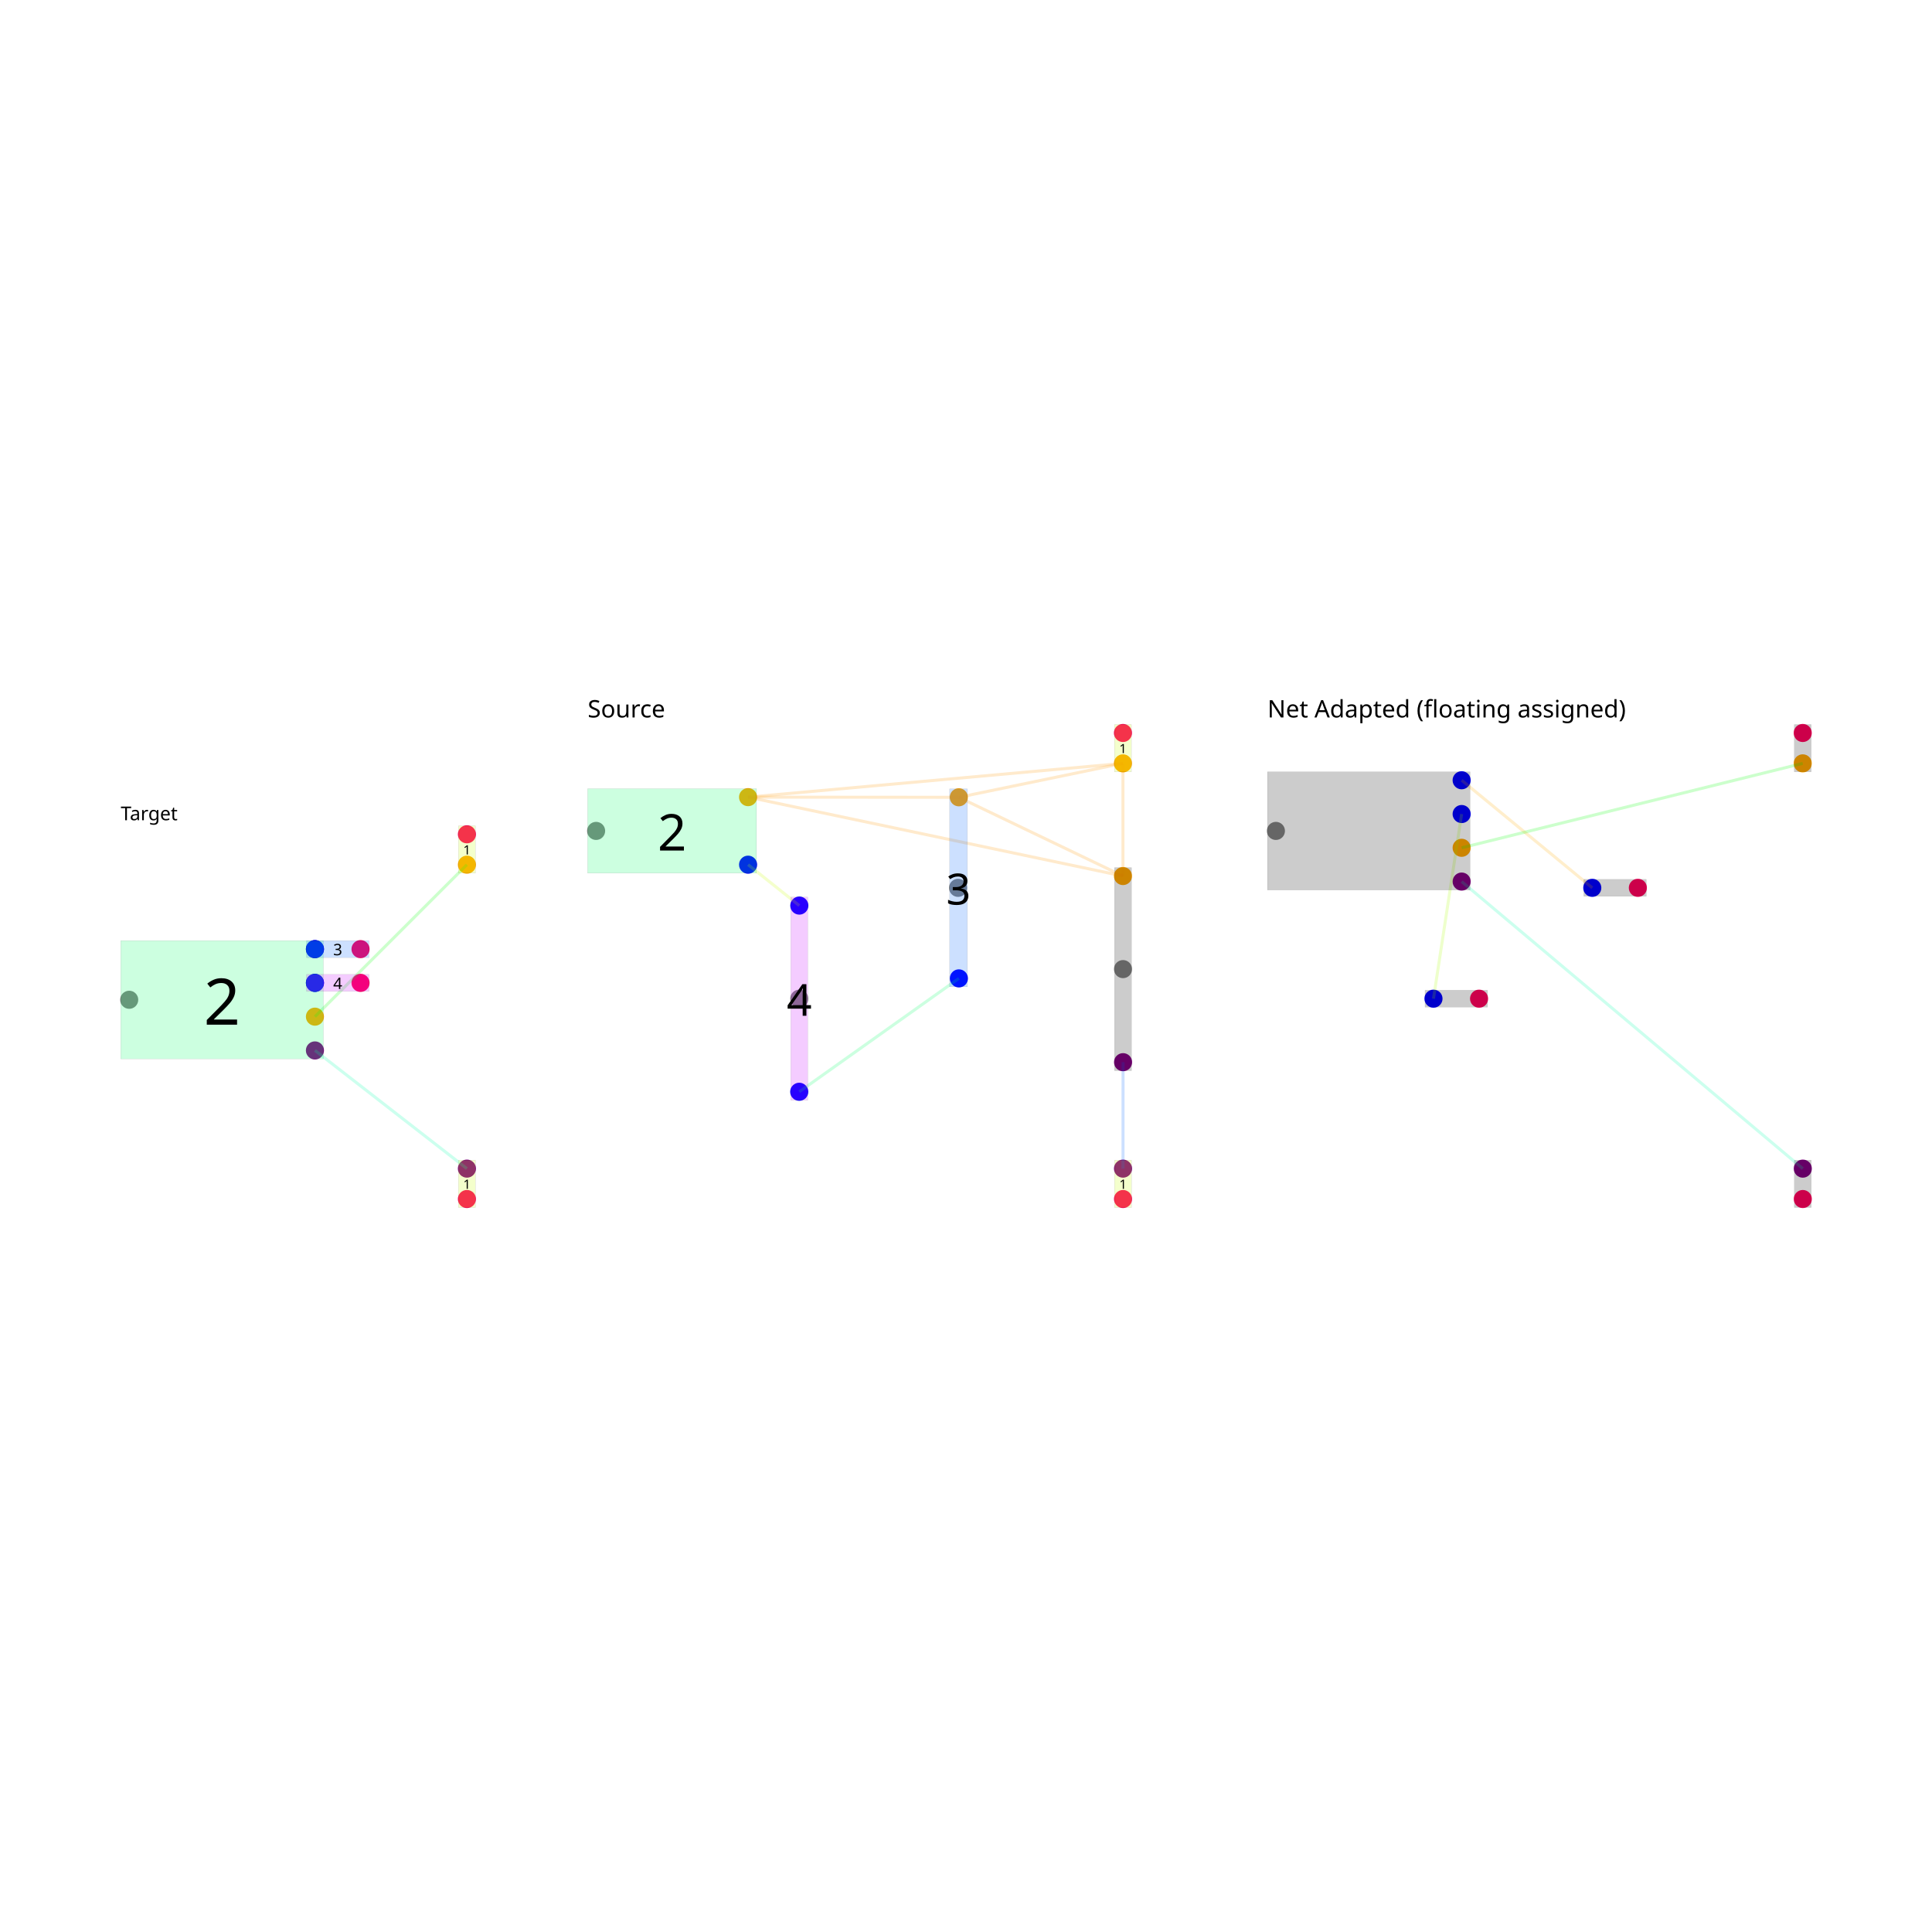
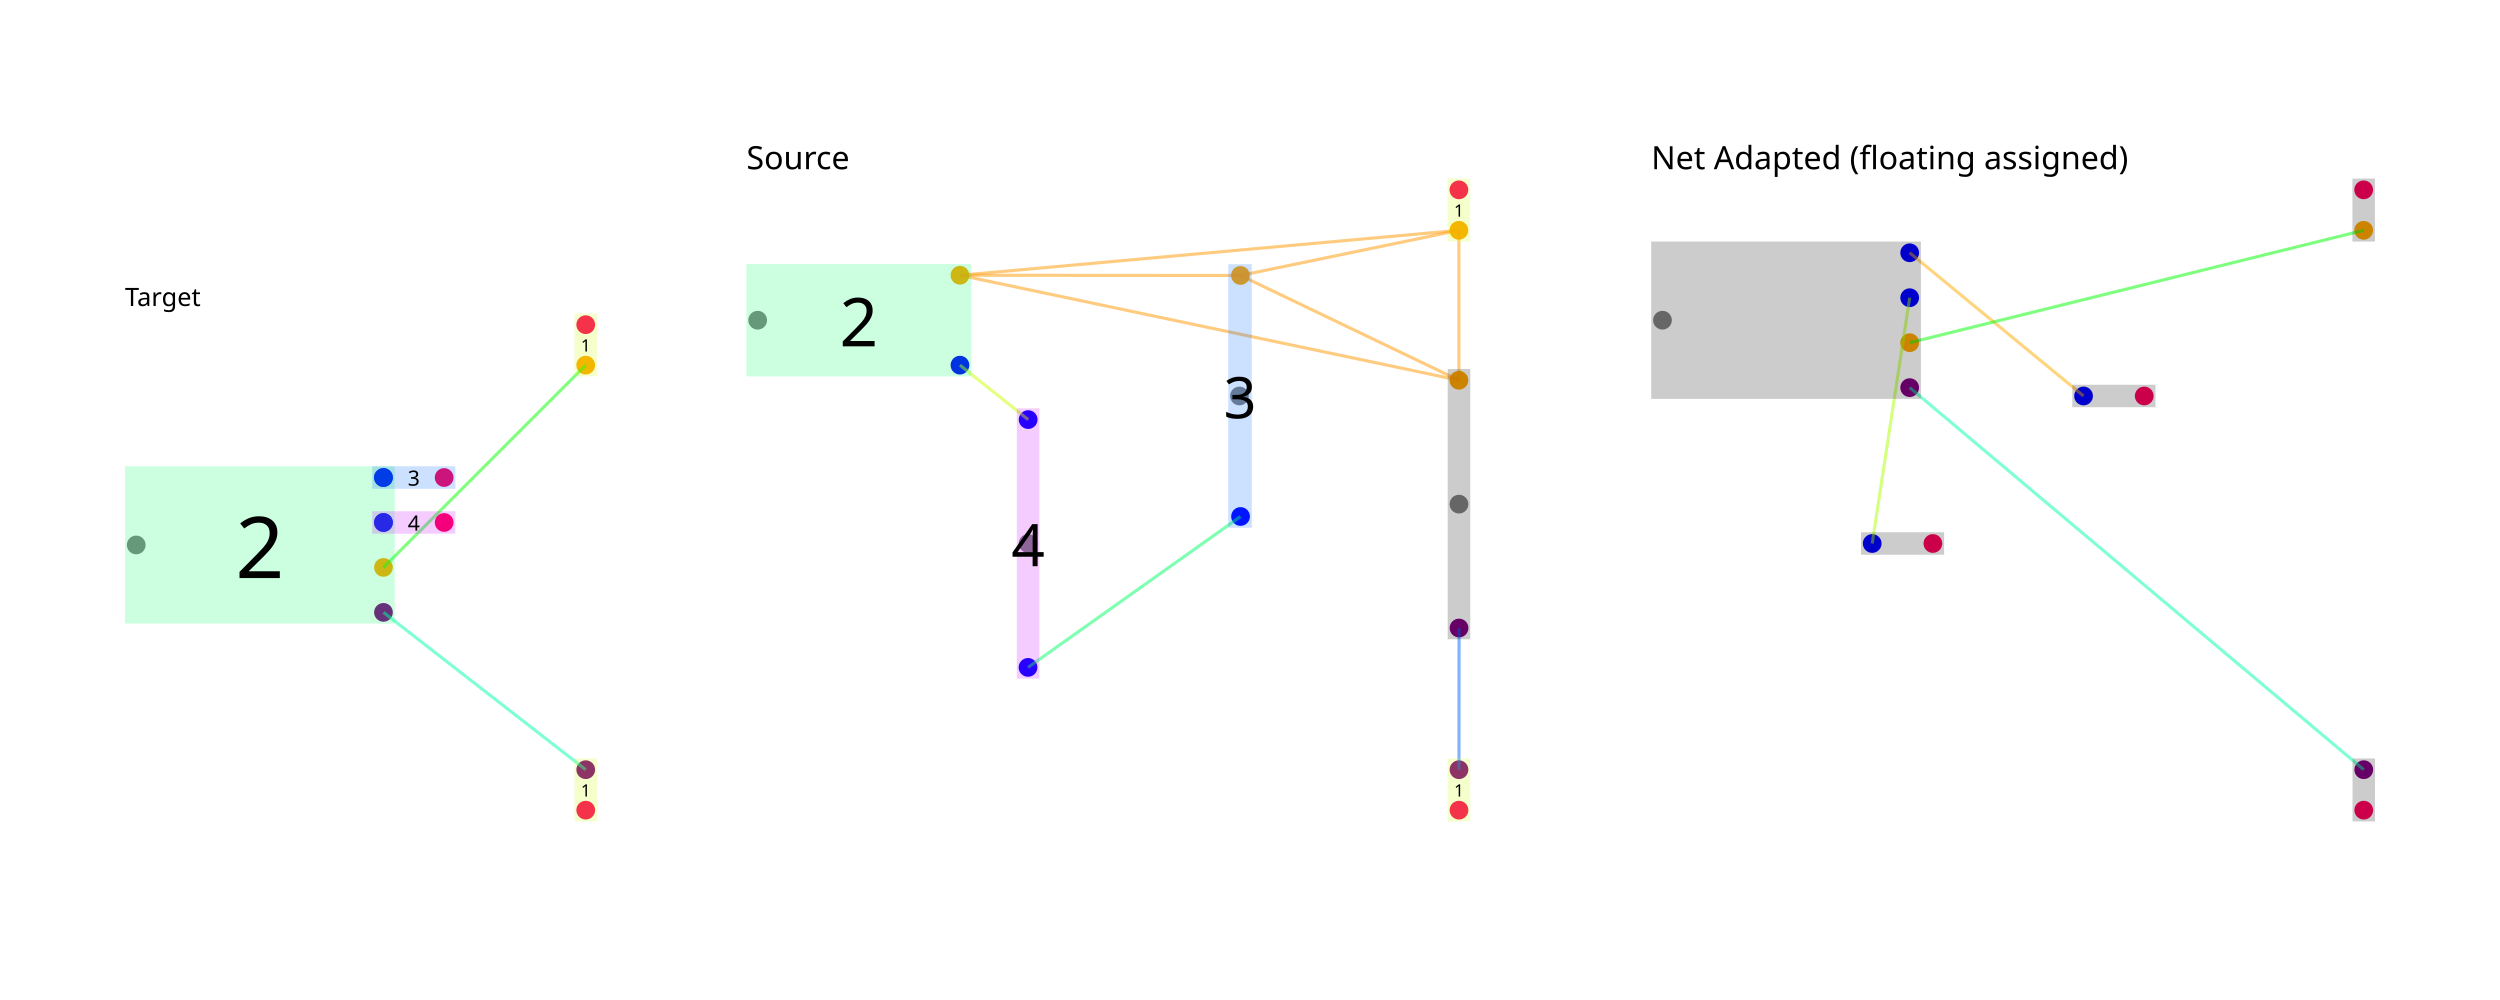
- <svg xmlns="http://www.w3.org/2000/svg" width="640" height="640" viewBox="0 0 640 640">
+ <svg xmlns="http://www.w3.org/2000/svg" width="800" height="320" viewBox="0 0 800 320">
  <rect width="100%" height="100%" fill="white" />
  <g>
-     <circle data-type="point" data-label="schematic_component_0_center component_center center_schematic_component_0" data-x="0" data-y="0" cx="42.797" cy="331.187" r="3" fill="gray" />
-   </g>
-   <g>
-     <circle data-type="point" data-label="schematic_port_0 normal unnamedsubcircuit13_connectivity_net0" data-x="1.1" data-y="0.30000000000000004" cx="104.328" cy="314.406" r="3" fill="blue" />
-   </g>
-   <g>
-     <circle data-type="point" data-label="schematic_port_1 normal unnamedsubcircuit13_connectivity_net1" data-x="1.1" data-y="0.09999999999999998" cx="104.328" cy="325.594" r="3" fill="blue" />
-   </g>
-   <g>
-     <circle data-type="point" data-label="schematic_port_2 vcc unnamedsubcircuit13_connectivity_net2" data-x="1.1" data-y="-0.10000000000000003" cx="104.328" cy="336.781" r="3" fill="orange" />
-   </g>
-   <g>
-     <circle data-type="point" data-label="schematic_port_3 gnd unnamedsubcircuit13_connectivity_net3" data-x="1.1" data-y="-0.30000000000000004" cx="104.328" cy="347.969" r="3" fill="purple" />
-   </g>
-   <g>
-     <circle data-type="point" data-label="schematic_net_label_0_pin gnd unnamedsubcircuit13_connectivity_net3" data-x="2" data-y="-1" cx="154.671" cy="387.124" r="3" fill="purple" />
-   </g>
-   <g>
-     <circle data-type="point" data-label="schematic_net_label_0_center netlabel_center schematic_net_label_0_center" data-x="2" data-y="-1.18" cx="154.671" cy="397.193" r="3" fill="hsl(338.4, 100%, 50%, 1)" />
-   </g>
-   <g>
-     <circle data-type="point" data-label="schematic_net_label_1_pin vcc unnamedsubcircuit13_connectivity_net2" data-x="2" data-y="0.8" cx="154.671" cy="286.438" r="3" fill="orange" />
-   </g>
-   <g>
-     <circle data-type="point" data-label="schematic_net_label_1_center netlabel_center schematic_net_label_1_center" data-x="2" data-y="0.98" cx="154.671" cy="276.369" r="3" fill="hsl(338.4, 100%, 50%, 1)" />
-   </g>
-   <g>
-     <circle data-type="point" data-label="schematic_net_label_2_pin normal unnamedsubcircuit13_connectivity_net0" data-x="1.1" data-y="0.30000000000000004" cx="104.328" cy="314.406" r="3" fill="blue" />
-   </g>
-   <g>
-     <circle data-type="point" data-label="schematic_net_label_2_center netlabel_center schematic_net_label_2_center" data-x="1.37" data-y="0.30000000000000004" cx="119.431" cy="314.406" r="3" fill="hsl(338.4, 100%, 50%, 1)" />
-   </g>
-   <g>
-     <circle data-type="point" data-label="schematic_net_label_3_pin normal unnamedsubcircuit13_connectivity_net1" data-x="1.1" data-y="0.09999999999999998" cx="104.328" cy="325.594" r="3" fill="blue" />
-   </g>
-   <g>
-     <circle data-type="point" data-label="schematic_net_label_3_center netlabel_center schematic_net_label_3_center" data-x="1.37" data-y="0.09999999999999998" cx="119.431" cy="325.594" r="3" fill="hsl(338.4, 100%, 50%, 1)" />
-   </g>
-   <g>
-     <circle data-type="point" data-label="schematic_component_0_center component_center center_schematic_component_0" data-x="2.765082464592346" data-y="1.0000000000000002" cx="197.467" cy="275.25" r="3" fill="gray" />
-   </g>
-   <g>
-     <circle data-type="point" data-label="schematic_port_0 vcc unnamedsubcircuit609_connectivity_net1" data-x="3.665082464592346" data-y="1.2000000000000002" cx="247.811" cy="264.063" r="3" fill="orange" />
-   </g>
-   <g>
-     <circle data-type="point" data-label="schematic_port_1 normal unnamedsubcircuit609_connectivity_net0" data-x="3.665082464592346" data-y="0.8000000000000003" cx="247.811" cy="286.438" r="3" fill="blue" />
-   </g>
-   <g>
-     <circle data-type="point" data-label="schematic_component_1_center component_center center_schematic_component_1" data-x="3.9682706932861347" data-y="0.006477900072155096" cx="264.77" cy="330.825" r="3" fill="gray" />
-   </g>
-   <g>
-     <circle data-type="point" data-label="schematic_port_2 normal unnamedsubcircuit609_connectivity_net2" data-x="3.9679974432861354" data-y="-0.5448127999278454" cx="264.755" cy="361.663" r="3" fill="blue" />
-   </g>
-   <g>
-     <circle data-type="point" data-label="schematic_port_3 normal unnamedsubcircuit609_connectivity_net0" data-x="3.968543943286134" data-y="0.5577686000721553" cx="264.785" cy="299.987" r="3" fill="blue" />
-   </g>
-   <g>
-     <circle data-type="point" data-label="schematic_component_2_center component_center center_schematic_component_2" data-x="5.885468831331117" data-y="0.18157185088043593" cx="372.012" cy="321.031" r="3" fill="gray" />
-   </g>
-   <g>
-     <circle data-type="point" data-label="schematic_port_4 gnd unnamedsubcircuit609_connectivity_net3" data-x="5.885742181331117" data-y="-0.3696374491195644" cx="372.028" cy="351.864" r="3" fill="purple" />
-   </g>
-   <g>
-     <circle data-type="point" data-label="schematic_port_5 vcc unnamedsubcircuit609_connectivity_net1" data-x="5.8851954813311185" data-y="0.7327811508804362" cx="371.997" cy="290.198" r="3" fill="orange" />
-   </g>
-   <g>
-     <circle data-type="point" data-label="schematic_component_3_center component_center center_schematic_component_3" data-x="4.908685640881696" data-y="0.6628469893651011" cx="317.374" cy="294.11" r="3" fill="gray" />
-   </g>
-   <g>
-     <circle data-type="point" data-label="schematic_port_6 vcc unnamedsubcircuit609_connectivity_net1" data-x="4.9131185408816975" data-y="1.1990562893651011" cx="317.622" cy="264.116" r="3" fill="orange" />
-   </g>
-   <g>
-     <circle data-type="point" data-label="schematic_port_7 normal unnamedsubcircuit609_connectivity_net2" data-x="4.9135720408817" data-y="0.1266376893651011" cx="317.647" cy="324.104" r="3" fill="blue" />
-   </g>
-   <g>
-     <circle data-type="point" data-label="schematic_net_label_0_pin vcc unnamedsubcircuit609_connectivity_net1" data-x="5.885082464592346" data-y="1.4000000000000004" cx="371.991" cy="252.876" r="3" fill="orange" />
-   </g>
-   <g>
-     <circle data-type="point" data-label="schematic_net_label_0_center netlabel_center schematic_net_label_0_center" data-x="5.885082464592346" data-y="1.5800000000000003" cx="371.991" cy="242.807" r="3" fill="hsl(338.4, 100%, 50%, 1)" />
-   </g>
-   <g>
-     <circle data-type="point" data-label="schematic_net_label_1_pin gnd unnamedsubcircuit609_connectivity_net3" data-x="5.885468831331117" data-y="-0.9999999999999998" cx="372.012" cy="387.124" r="3" fill="purple" />
-   </g>
-   <g>
-     <circle data-type="point" data-label="schematic_net_label_1_center netlabel_center schematic_net_label_1_center" data-x="5.885468831331117" data-y="-1.18" cx="372.012" cy="397.193" r="3" fill="hsl(338.4, 100%, 50%, 1)" />
-   </g>
-   <g>
-     <circle data-type="point" data-label="schematic_component_0_center component_center center_schematic_component_0" data-x="6.79087294176581" data-y="1.0000000000000002" cx="422.658" cy="275.25" r="3" fill="gray" />
-   </g>
-   <g>
-     <circle data-type="point" data-label="schematic_port_0 normal unnamedsubcircuit13_connectivity_net0" data-x="7.89087294176581" data-y="1.3000000000000003" cx="484.189" cy="258.469" r="3" fill="blue" />
-   </g>
-   <g>
-     <circle data-type="point" data-label="schematic_port_1 normal unnamedsubcircuit13_connectivity_net1" data-x="7.89087294176581" data-y="1.1" cx="484.189" cy="269.657" r="3" fill="blue" />
-   </g>
-   <g>
-     <circle data-type="point" data-label="schematic_port_2 vcc unnamedsubcircuit13_connectivity_net2" data-x="7.89087294176581" data-y="0.9000000000000001" cx="484.189" cy="280.844" r="3" fill="orange" />
-   </g>
-   <g>
-     <circle data-type="point" data-label="schematic_port_3 gnd unnamedsubcircuit13_connectivity_net3" data-x="7.89087294176581" data-y="0.7000000000000002" cx="484.189" cy="292.031" r="3" fill="purple" />
-   </g>
-   <g>
-     <circle data-type="point" data-label="schematic_net_label_3_pin normal unnamedsubcircuit13_connectivity_net1" data-x="7.724061170459598" data-y="0.006477900072155096" cx="474.858" cy="330.825" r="3" fill="blue" />
-   </g>
-   <g>
-     <circle data-type="point" data-label="schematic_net_label_3_center netlabel_center schematic_net_label_3_center" data-x="7.994061170459599" data-y="0.006477900072155096" cx="489.961" cy="330.825" r="3" fill="hsl(338.4, 100%, 50%, 1)" />
-   </g>
-   <g>
-     <circle data-type="point" data-label="schematic_net_label_2_pin normal unnamedsubcircuit13_connectivity_net0" data-x="8.66447611805516" data-y="0.6628469893651011" cx="527.462" cy="294.11" r="3" fill="blue" />
-   </g>
-   <g>
-     <circle data-type="point" data-label="schematic_net_label_2_center netlabel_center schematic_net_label_2_center" data-x="8.93447611805516" data-y="0.6628469893651011" cx="542.565" cy="294.11" r="3" fill="hsl(338.4, 100%, 50%, 1)" />
-   </g>
-   <g>
-     <circle data-type="point" data-label="schematic_net_label_1_pin vcc unnamedsubcircuit13_connectivity_net2" data-x="9.91087294176581" data-y="1.4000000000000004" cx="597.182" cy="252.876" r="3" fill="orange" />
-   </g>
-   <g>
-     <circle data-type="point" data-label="schematic_net_label_1_center netlabel_center schematic_net_label_1_center" data-x="9.91087294176581" data-y="1.5800000000000003" cx="597.182" cy="242.807" r="3" fill="hsl(338.4, 100%, 50%, 1)" />
-   </g>
-   <g>
-     <circle data-type="point" data-label="schematic_net_label_0_pin gnd unnamedsubcircuit13_connectivity_net3" data-x="9.911259308504581" data-y="-0.9999999999999998" cx="597.203" cy="387.124" r="3" fill="purple" />
-   </g>
-   <g>
-     <circle data-type="point" data-label="schematic_net_label_0_center netlabel_center schematic_net_label_0_center" data-x="9.911259308504581" data-y="-1.18" cx="597.203" cy="397.193" r="3" fill="hsl(338.4, 100%, 50%, 1)" />
-   </g>
-   <g>
-     <polyline data-points="1.1,0.30000000000000004 1.1,0.30000000000000004" data-type="line" data-label="" points="104.328,314.406 104.328,314.406" fill="none" stroke="hsl(40, 100%, 50%, 0.2)" stroke-width="1" />
-   </g>
-   <g>
-     <polyline data-points="1.1,0.09999999999999998 1.1,0.09999999999999998" data-type="line" data-label="" points="104.328,325.594 104.328,325.594" fill="none" stroke="hsl(80, 100%, 50%, 0.2)" stroke-width="1" />
-   </g>
-   <g>
-     <polyline data-points="1.1,-0.10000000000000003 2,0.8" data-type="line" data-label="" points="104.328,336.781 154.671,286.438" fill="none" stroke="hsl(120, 100%, 50%, 0.2)" stroke-width="1" />
-   </g>
-   <g>
-     <polyline data-points="1.1,-0.30000000000000004 2,-1" data-type="line" data-label="" points="104.328,347.969 154.671,387.124" fill="none" stroke="hsl(160, 100%, 50%, 0.2)" stroke-width="1" />
-   </g>
-   <g>
-     <polyline data-points="3.665082464592346,1.2000000000000002 4.9131185408816975,1.1990562893651011" data-type="line" data-label="" points="247.811,264.063 317.622,264.116" fill="none" stroke="hsl(36, 100%, 50%, 0.2)" stroke-width="1" />
-   </g>
-   <g>
-     <polyline data-points="3.665082464592346,1.2000000000000002 5.885082464592346,1.4000000000000004" data-type="line" data-label="" points="247.811,264.063 371.991,252.876" fill="none" stroke="hsl(36, 100%, 50%, 0.2)" stroke-width="1" />
-   </g>
-   <g>
-     <polyline data-points="3.665082464592346,1.2000000000000002 5.8851954813311185,0.7327811508804362" data-type="line" data-label="" points="247.811,264.063 371.997,290.198" fill="none" stroke="hsl(36, 100%, 50%, 0.2)" stroke-width="1" />
-   </g>
-   <g>
-     <polyline data-points="5.8851954813311185,0.7327811508804362 5.885082464592346,1.4000000000000004" data-type="line" data-label="" points="371.997,290.198 371.991,252.876" fill="none" stroke="hsl(36, 100%, 50%, 0.2)" stroke-width="1" />
-   </g>
-   <g>
-     <polyline data-points="5.8851954813311185,0.7327811508804362 4.9131185408816975,1.1990562893651011" data-type="line" data-label="" points="371.997,290.198 317.622,264.116" fill="none" stroke="hsl(36, 100%, 50%, 0.2)" stroke-width="1" />
-   </g>
-   <g>
-     <polyline data-points="4.9131185408816975,1.1990562893651011 5.885082464592346,1.4000000000000004" data-type="line" data-label="" points="317.622,264.116 371.991,252.876" fill="none" stroke="hsl(36, 100%, 50%, 0.2)" stroke-width="1" />
-   </g>
-   <g>
-     <polyline data-points="3.665082464592346,0.8000000000000003 3.968543943286134,0.5577686000721553" data-type="line" data-label="" points="247.811,286.438 264.785,299.987" fill="none" stroke="hsl(72, 100%, 50%, 0.2)" stroke-width="1" />
-   </g>
-   <g>
-     <polyline data-points="3.9679974432861354,-0.5448127999278454 4.9135720408817,0.1266376893651011" data-type="line" data-label="" points="264.755,361.663 317.647,324.104" fill="none" stroke="hsl(144, 100%, 50%, 0.2)" stroke-width="1" />
-   </g>
-   <g>
-     <polyline data-points="5.885742181331117,-0.3696374491195644 5.885468831331117,-0.9999999999999998" data-type="line" data-label="" points="372.028,351.864 372.012,387.124" fill="none" stroke="hsl(216, 100%, 50%, 0.2)" stroke-width="1" />
-   </g>
-   <g>
-     <polyline data-points="7.89087294176581,1.3000000000000003 8.66447611805516,0.6628469893651011" data-type="line" data-label="" points="484.189,258.469 527.462,294.11" fill="none" stroke="hsl(40, 100%, 50%, 0.2)" stroke-width="1" />
-   </g>
-   <g>
-     <polyline data-points="7.89087294176581,1.1 7.724061170459598,0.006477900072155096" data-type="line" data-label="" points="484.189,269.657 474.858,330.825" fill="none" stroke="hsl(80, 100%, 50%, 0.2)" stroke-width="1" />
-   </g>
-   <g>
-     <polyline data-points="7.89087294176581,0.9000000000000001 9.91087294176581,1.4000000000000004" data-type="line" data-label="" points="484.189,280.844 597.182,252.876" fill="none" stroke="hsl(120, 100%, 50%, 0.2)" stroke-width="1" />
-   </g>
-   <g>
-     <polyline data-points="7.89087294176581,0.7000000000000002 9.911259308504581,-0.9999999999999998" data-type="line" data-label="" points="484.189,292.031 597.203,387.124" fill="none" stroke="hsl(160, 100%, 50%, 0.2)" stroke-width="1" />
-   </g>
-   <g>
-     <rect data-type="rect" data-label="schematic_component_0" data-x="0.55" data-y="0" x="40" y="311.609" width="67.124" height="39.156" fill="hsl(144, 100%, 50%, 0.2)" stroke="black" stroke-width="0.018" />
-   </g>
-   <g>
-     <rect data-type="rect" data-label="schematic_net_label_0" data-x="2" data-y="-1.0899999999999999" x="151.874" y="384.328" width="5.594" height="15.662" fill="hsl(72, 100%, 50%, 0.2)" stroke="black" stroke-width="0.018" />
-   </g>
-   <g>
-     <rect data-type="rect" data-label="schematic_net_label_1" data-x="2" data-y="0.89" x="151.874" y="273.572" width="5.594" height="15.662" fill="hsl(72, 100%, 50%, 0.2)" stroke="black" stroke-width="0.018" />
-   </g>
-   <g>
-     <rect data-type="rect" data-label="schematic_net_label_2" data-x="1.235" data-y="0.30000000000000004" x="101.531" y="311.609" width="20.697" height="5.594" fill="hsl(216, 100%, 50%, 0.2)" stroke="black" stroke-width="0.018" />
-   </g>
-   <g>
-     <rect data-type="rect" data-label="schematic_net_label_3" data-x="1.235" data-y="0.09999999999999998" x="101.531" y="322.797" width="20.697" height="5.594" fill="hsl(288, 100%, 50%, 0.2)" stroke="black" stroke-width="0.018" />
-   </g>
-   <g>
-     <rect data-type="rect" data-label="schematic_component_0" data-x="3.215082464592346" data-y="1.0000000000000002" x="194.67" y="261.266" width="55.937" height="27.969" fill="hsl(144, 100%, 50%, 0.2)" stroke="black" stroke-width="0.018" />
-   </g>
-   <g>
-     <rect data-type="rect" data-label="schematic_component_1" data-x="3.9682706932861347" data-y="0.006477900072154985" x="261.958" y="297.191" width="5.624" height="67.269" fill="hsl(288, 100%, 50%, 0.2)" stroke="black" stroke-width="0.018" />
-   </g>
-   <g>
-     <rect data-type="rect" data-label="schematic_component_2" data-x="5.885468831331117" data-y="0.18157185088043581" x="369.2" y="287.401" width="5.624" height="67.26" fill="rgba(0, 0, 0, 0.2)" stroke="black" stroke-width="0.018" />
-   </g>
-   <g>
-     <rect data-type="rect" data-label="schematic_component_3" data-x="4.911128840881698" data-y="0.6628469893651011" x="314.577" y="261.319" width="5.867" height="65.582" fill="hsl(216, 100%, 50%, 0.2)" stroke="black" stroke-width="0.018" />
-   </g>
-   <g>
-     <rect data-type="rect" data-label="schematic_net_label_0" data-x="5.885082464592346" data-y="1.4900000000000002" x="369.194" y="240.01" width="5.594" height="15.662" fill="hsl(72, 100%, 50%, 0.2)" stroke="black" stroke-width="0.018" />
-   </g>
-   <g>
-     <rect data-type="rect" data-label="schematic_net_label_1" data-x="5.885468831331117" data-y="-1.0899999999999996" x="369.216" y="384.328" width="5.594" height="15.662" fill="hsl(72, 100%, 50%, 0.2)" stroke="black" stroke-width="0.018" />
-   </g>
-   <g>
-     <rect data-type="rect" data-label="schematic_component_0" data-x="7.340872941765809" data-y="1.0000000000000002" x="419.861" y="255.672" width="67.124" height="39.156" fill="rgba(0, 0, 0, 0.2)" stroke="black" stroke-width="0.018" />
-   </g>
-   <g>
-     <rect data-type="rect" data-label="schematic_net_label_3" data-x="7.859061170459599" data-y="0.006477900072155096" x="472.061" y="328.028" width="20.697" height="5.594" fill="rgba(0, 0, 0, 0.2)" stroke="black" stroke-width="0.018" />
-   </g>
-   <g>
-     <rect data-type="rect" data-label="schematic_net_label_2" data-x="8.79947611805516" data-y="0.6628469893651011" x="524.665" y="291.313" width="20.697" height="5.594" fill="rgba(0, 0, 0, 0.2)" stroke="black" stroke-width="0.018" />
-   </g>
-   <g>
-     <rect data-type="rect" data-label="schematic_net_label_1" data-x="9.91087294176581" data-y="1.4900000000000002" x="594.385" y="240.01" width="5.594" height="15.662" fill="rgba(0, 0, 0, 0.2)" stroke="black" stroke-width="0.018" />
-   </g>
-   <g>
-     <rect data-type="rect" data-label="schematic_net_label_0" data-x="9.911259308504581" data-y="-1.0899999999999996" x="594.406" y="384.328" width="5.594" height="15.662" fill="rgba(0, 0, 0, 0.2)" stroke="black" stroke-width="0.018" />
-   </g>
-   <text data-type="text" data-label="Target" data-x="-0.050000000000000044" data-y="1.03" x="40" y="273.572" fill="black" font-size="6.321" font-family="sans-serif" text-anchor="start" dominant-baseline="text-after-edge">Target</text>
-   <text data-type="text" data-label="2" data-x="0.55" data-y="0" x="73.562" y="331.187" fill="black" font-size="21.256" font-family="sans-serif" text-anchor="middle" dominant-baseline="central">2</text>
-   <text data-type="text" data-label="1" data-x="2" data-y="-1.0899999999999999" x="154.671" y="392.159" fill="black" font-size="4.251" font-family="sans-serif" text-anchor="middle" dominant-baseline="central">1</text>
-   <text data-type="text" data-label="1" data-x="2" data-y="0.89" x="154.671" y="281.403" fill="black" font-size="4.251" font-family="sans-serif" text-anchor="middle" dominant-baseline="central">1</text>
-   <text data-type="text" data-label="3" data-x="1.235" data-y="0.30000000000000004" x="111.879" y="314.406" fill="black" font-size="5.258" font-family="sans-serif" text-anchor="middle" dominant-baseline="central">3</text>
-   <text data-type="text" data-label="4" data-x="1.235" data-y="0.09999999999999998" x="111.879" y="325.594" fill="black" font-size="5.258" font-family="sans-serif" text-anchor="middle" dominant-baseline="central">4</text>
-   <text data-type="text" data-label="Source" data-x="2.715082464592346" data-y="1.6300000000000003" x="194.67" y="240.01" fill="black" font-size="7.999" font-family="sans-serif" text-anchor="start" dominant-baseline="text-after-edge">Source</text>
-   <text data-type="text" data-label="2" data-x="3.215082464592346" data-y="1.0000000000000002" x="222.639" y="275.25" fill="black" font-size="16.781" font-family="sans-serif" text-anchor="middle" dominant-baseline="central">2</text>
-   <text data-type="text" data-label="4" data-x="3.9682706932861347" data-y="0.006477900072154985" x="264.77" y="330.825" fill="black" font-size="14.579" font-family="sans-serif" text-anchor="middle" dominant-baseline="central">4</text>
-   <text data-type="text" data-label="3" data-x="4.911128840881698" data-y="0.6628469893651011" x="317.511" y="294.11" fill="black" font-size="14.29" font-family="sans-serif" text-anchor="middle" dominant-baseline="central">3</text>
-   <text data-type="text" data-label="1" data-x="5.885082464592346" data-y="1.4900000000000002" x="371.991" y="247.841" fill="black" font-size="4.251" font-family="sans-serif" text-anchor="middle" dominant-baseline="central">1</text>
-   <text data-type="text" data-label="1" data-x="5.885468831331117" data-y="-1.0899999999999996" x="372.012" y="392.159" fill="black" font-size="4.251" font-family="sans-serif" text-anchor="middle" dominant-baseline="central">1</text>
-   <text data-type="text" data-label="Net Adapted (floating assigned)" data-x="6.74087294176581" data-y="1.6300000000000003" x="419.861" y="240.01" fill="black" font-size="7.999" font-family="sans-serif" text-anchor="start" dominant-baseline="text-after-edge">Net Adapted (floating assigned)</text>
+     <circle data-type="point" data-label="schematic_component_0_center component_center center_schematic_component_0" data-x="0" data-y="0" cx="43.596" cy="174.384" r="3" fill="gray" />
+   </g>
+   <g>
+     <circle data-type="point" data-label="schematic_port_0 normal unnamedsubcircuit13_connectivity_net0" data-x="1.1" data-y="0.30000000000000004" cx="122.707" cy="152.808" r="3" fill="blue" />
+   </g>
+   <g>
+     <circle data-type="point" data-label="schematic_port_1 normal unnamedsubcircuit13_connectivity_net1" data-x="1.1" data-y="0.09999999999999998" cx="122.707" cy="167.192" r="3" fill="blue" />
+   </g>
+   <g>
+     <circle data-type="point" data-label="schematic_port_2 vcc unnamedsubcircuit13_connectivity_net2" data-x="1.1" data-y="-0.10000000000000003" cx="122.707" cy="181.576" r="3" fill="orange" />
+   </g>
+   <g>
+     <circle data-type="point" data-label="schematic_port_3 gnd unnamedsubcircuit13_connectivity_net3" data-x="1.1" data-y="-0.30000000000000004" cx="122.707" cy="195.96" r="3" fill="purple" />
+   </g>
+   <g>
+     <circle data-type="point" data-label="schematic_net_label_0_pin gnd unnamedsubcircuit13_connectivity_net3" data-x="2" data-y="-1" cx="187.434" cy="246.303" r="3" fill="purple" />
+   </g>
+   <g>
+     <circle data-type="point" data-label="schematic_net_label_0_center netlabel_center schematic_net_label_0_center" data-x="2" data-y="-1.18" cx="187.434" cy="259.248" r="3" fill="hsl(338.4, 100%, 50%, 1)" />
+   </g>
+   <g>
+     <circle data-type="point" data-label="schematic_net_label_1_pin vcc unnamedsubcircuit13_connectivity_net2" data-x="2" data-y="0.8" cx="187.434" cy="116.849" r="3" fill="orange" />
+   </g>
+   <g>
+     <circle data-type="point" data-label="schematic_net_label_1_center netlabel_center schematic_net_label_1_center" data-x="2" data-y="0.98" cx="187.434" cy="103.903" r="3" fill="hsl(338.4, 100%, 50%, 1)" />
+   </g>
+   <g>
+     <circle data-type="point" data-label="schematic_net_label_2_pin normal unnamedsubcircuit13_connectivity_net0" data-x="1.1" data-y="0.30000000000000004" cx="122.707" cy="152.808" r="3" fill="blue" />
+   </g>
+   <g>
+     <circle data-type="point" data-label="schematic_net_label_2_center netlabel_center schematic_net_label_2_center" data-x="1.37" data-y="0.30000000000000004" cx="142.125" cy="152.808" r="3" fill="hsl(338.4, 100%, 50%, 1)" />
+   </g>
+   <g>
+     <circle data-type="point" data-label="schematic_net_label_3_pin normal unnamedsubcircuit13_connectivity_net1" data-x="1.1" data-y="0.09999999999999998" cx="122.707" cy="167.192" r="3" fill="blue" />
+   </g>
+   <g>
+     <circle data-type="point" data-label="schematic_net_label_3_center netlabel_center schematic_net_label_3_center" data-x="1.37" data-y="0.09999999999999998" cx="142.125" cy="167.192" r="3" fill="hsl(338.4, 100%, 50%, 1)" />
+   </g>
+   <g>
+     <circle data-type="point" data-label="schematic_component_0_center component_center center_schematic_component_0" data-x="2.765082464592346" data-y="1.0000000000000002" cx="242.458" cy="102.465" r="3" fill="gray" />
+   </g>
+   <g>
+     <circle data-type="point" data-label="schematic_port_0 vcc unnamedsubcircuit609_connectivity_net1" data-x="3.665082464592346" data-y="1.2000000000000002" cx="307.185" cy="88.081" r="3" fill="orange" />
+   </g>
+   <g>
+     <circle data-type="point" data-label="schematic_port_1 normal unnamedsubcircuit609_connectivity_net0" data-x="3.665082464592346" data-y="0.8000000000000003" cx="307.185" cy="116.849" r="3" fill="blue" />
+   </g>
+   <g>
+     <circle data-type="point" data-label="schematic_component_1_center component_center center_schematic_component_1" data-x="3.9682706932861347" data-y="0.006477900072155096" cx="328.99" cy="173.918" r="3" fill="gray" />
+   </g>
+   <g>
+     <circle data-type="point" data-label="schematic_port_2 normal unnamedsubcircuit609_connectivity_net2" data-x="3.9679974432861354" data-y="-0.5448127999278454" cx="328.97" cy="213.566" r="3" fill="blue" />
+   </g>
+   <g>
+     <circle data-type="point" data-label="schematic_port_3 normal unnamedsubcircuit609_connectivity_net0" data-x="3.968543943286134" data-y="0.5577686000721553" cx="329.01" cy="134.27" r="3" fill="blue" />
+   </g>
+   <g>
+     <circle data-type="point" data-label="schematic_component_2_center component_center center_schematic_component_2" data-x="5.885468831331117" data-y="0.18157185088043593" cx="466.873" cy="161.325" r="3" fill="gray" />
+   </g>
+   <g>
+     <circle data-type="point" data-label="schematic_port_4 gnd unnamedsubcircuit609_connectivity_net3" data-x="5.885742181331117" data-y="-0.3696374491195644" cx="466.893" cy="200.968" r="3" fill="purple" />
+   </g>
+   <g>
+     <circle data-type="point" data-label="schematic_port_5 vcc unnamedsubcircuit609_connectivity_net1" data-x="5.8851954813311185" data-y="0.7327811508804362" cx="466.853" cy="121.683" r="3" fill="orange" />
+   </g>
+   <g>
+     <circle data-type="point" data-label="schematic_component_3_center component_center center_schematic_component_3" data-x="4.908685640881696" data-y="0.6628469893651011" cx="396.624" cy="126.712" r="3" fill="gray" />
+   </g>
+   <g>
+     <circle data-type="point" data-label="schematic_port_6 vcc unnamedsubcircuit609_connectivity_net1" data-x="4.9131185408816975" data-y="1.1990562893651011" cx="396.943" cy="88.149" r="3" fill="orange" />
+   </g>
+   <g>
+     <circle data-type="point" data-label="schematic_port_7 normal unnamedsubcircuit609_connectivity_net2" data-x="4.9135720408817" data-y="0.1266376893651011" cx="396.975" cy="165.276" r="3" fill="blue" />
+   </g>
+   <g>
+     <circle data-type="point" data-label="schematic_net_label_0_pin vcc unnamedsubcircuit609_connectivity_net1" data-x="5.885082464592346" data-y="1.4000000000000004" cx="466.845" cy="73.697" r="3" fill="orange" />
+   </g>
+   <g>
+     <circle data-type="point" data-label="schematic_net_label_0_center netlabel_center schematic_net_label_0_center" data-x="5.885082464592346" data-y="1.5800000000000003" cx="466.845" cy="60.752" r="3" fill="hsl(338.4, 100%, 50%, 1)" />
+   </g>
+   <g>
+     <circle data-type="point" data-label="schematic_net_label_1_pin gnd unnamedsubcircuit609_connectivity_net3" data-x="5.885468831331117" data-y="-0.9999999999999998" cx="466.873" cy="246.303" r="3" fill="purple" />
+   </g>
+   <g>
+     <circle data-type="point" data-label="schematic_net_label_1_center netlabel_center schematic_net_label_1_center" data-x="5.885468831331117" data-y="-1.18" cx="466.873" cy="259.248" r="3" fill="hsl(338.4, 100%, 50%, 1)" />
+   </g>
+   <g>
+     <circle data-type="point" data-label="schematic_component_0_center component_center center_schematic_component_0" data-x="6.79087294176581" data-y="1.0000000000000002" cx="531.989" cy="102.465" r="3" fill="gray" />
+   </g>
+   <g>
+     <circle data-type="point" data-label="schematic_port_0 normal unnamedsubcircuit13_connectivity_net0" data-x="7.89087294176581" data-y="1.3000000000000003" cx="611.1" cy="80.889" r="3" fill="blue" />
+   </g>
+   <g>
+     <circle data-type="point" data-label="schematic_port_1 normal unnamedsubcircuit13_connectivity_net1" data-x="7.89087294176581" data-y="1.1" cx="611.1" cy="95.273" r="3" fill="blue" />
+   </g>
+   <g>
+     <circle data-type="point" data-label="schematic_port_2 vcc unnamedsubcircuit13_connectivity_net2" data-x="7.89087294176581" data-y="0.9000000000000001" cx="611.1" cy="109.657" r="3" fill="orange" />
+   </g>
+   <g>
+     <circle data-type="point" data-label="schematic_port_3 gnd unnamedsubcircuit13_connectivity_net3" data-x="7.89087294176581" data-y="0.7000000000000002" cx="611.1" cy="124.04" r="3" fill="purple" />
+   </g>
+   <g>
+     <circle data-type="point" data-label="schematic_net_label_3_pin normal unnamedsubcircuit13_connectivity_net1" data-x="7.724061170459598" data-y="0.006477900072155096" cx="599.103" cy="173.918" r="3" fill="blue" />
+   </g>
+   <g>
+     <circle data-type="point" data-label="schematic_net_label_3_center netlabel_center schematic_net_label_3_center" data-x="7.994061170459599" data-y="0.006477900072155096" cx="618.521" cy="173.918" r="3" fill="hsl(338.4, 100%, 50%, 1)" />
+   </g>
+   <g>
+     <circle data-type="point" data-label="schematic_net_label_2_pin normal unnamedsubcircuit13_connectivity_net0" data-x="8.66447611805516" data-y="0.6628469893651011" cx="666.737" cy="126.712" r="3" fill="blue" />
+   </g>
+   <g>
+     <circle data-type="point" data-label="schematic_net_label_2_center netlabel_center schematic_net_label_2_center" data-x="8.93447611805516" data-y="0.6628469893651011" cx="686.155" cy="126.712" r="3" fill="hsl(338.4, 100%, 50%, 1)" />
+   </g>
+   <g>
+     <circle data-type="point" data-label="schematic_net_label_1_pin vcc unnamedsubcircuit13_connectivity_net2" data-x="9.91087294176581" data-y="1.4000000000000004" cx="756.376" cy="73.697" r="3" fill="orange" />
+   </g>
+   <g>
+     <circle data-type="point" data-label="schematic_net_label_1_center netlabel_center schematic_net_label_1_center" data-x="9.91087294176581" data-y="1.5800000000000003" cx="756.376" cy="60.752" r="3" fill="hsl(338.4, 100%, 50%, 1)" />
+   </g>
+   <g>
+     <circle data-type="point" data-label="schematic_net_label_0_pin gnd unnamedsubcircuit13_connectivity_net3" data-x="9.911259308504581" data-y="-0.9999999999999998" cx="756.404" cy="246.303" r="3" fill="purple" />
+   </g>
+   <g>
+     <circle data-type="point" data-label="schematic_net_label_0_center netlabel_center schematic_net_label_0_center" data-x="9.911259308504581" data-y="-1.18" cx="756.404" cy="259.248" r="3" fill="hsl(338.4, 100%, 50%, 1)" />
+   </g>
+   <g>
+     <polyline data-points="1.1,0.30000000000000004 1.1,0.30000000000000004" data-type="line" data-label="" points="122.707,152.808 122.707,152.808" fill="none" stroke="hsl(40, 100%, 50%, 0.5)" stroke-width="1" />
+   </g>
+   <g>
+     <polyline data-points="1.1,0.09999999999999998 1.1,0.09999999999999998" data-type="line" data-label="" points="122.707,167.192 122.707,167.192" fill="none" stroke="hsl(80, 100%, 50%, 0.5)" stroke-width="1" />
+   </g>
+   <g>
+     <polyline data-points="1.1,-0.10000000000000003 2,0.8" data-type="line" data-label="" points="122.707,181.576 187.434,116.849" fill="none" stroke="hsl(120, 100%, 50%, 0.5)" stroke-width="1" />
+   </g>
+   <g>
+     <polyline data-points="1.1,-0.30000000000000004 2,-1" data-type="line" data-label="" points="122.707,195.96 187.434,246.303" fill="none" stroke="hsl(160, 100%, 50%, 0.5)" stroke-width="1" />
+   </g>
+   <g>
+     <polyline data-points="3.665082464592346,1.2000000000000002 5.8851954813311185,0.7327811508804362" data-type="line" data-label="" points="307.185,88.081 466.853,121.683" fill="none" stroke="hsl(36, 100%, 50%, 0.5)" stroke-width="1" />
+   </g>
+   <g>
+     <polyline data-points="3.665082464592346,1.2000000000000002 4.9131185408816975,1.1990562893651011" data-type="line" data-label="" points="307.185,88.081 396.943,88.149" fill="none" stroke="hsl(36, 100%, 50%, 0.5)" stroke-width="1" />
+   </g>
+   <g>
+     <polyline data-points="3.665082464592346,1.2000000000000002 5.885082464592346,1.4000000000000004" data-type="line" data-label="" points="307.185,88.081 466.845,73.697" fill="none" stroke="hsl(36, 100%, 50%, 0.5)" stroke-width="1" />
+   </g>
+   <g>
+     <polyline data-points="5.8851954813311185,0.7327811508804362 4.9131185408816975,1.1990562893651011" data-type="line" data-label="" points="466.853,121.683 396.943,88.149" fill="none" stroke="hsl(36, 100%, 50%, 0.5)" stroke-width="1" />
+   </g>
+   <g>
+     <polyline data-points="5.8851954813311185,0.7327811508804362 5.885082464592346,1.4000000000000004" data-type="line" data-label="" points="466.853,121.683 466.845,73.697" fill="none" stroke="hsl(36, 100%, 50%, 0.5)" stroke-width="1" />
+   </g>
+   <g>
+     <polyline data-points="4.9131185408816975,1.1990562893651011 5.885082464592346,1.4000000000000004" data-type="line" data-label="" points="396.943,88.149 466.845,73.697" fill="none" stroke="hsl(36, 100%, 50%, 0.5)" stroke-width="1" />
+   </g>
+   <g>
+     <polyline data-points="3.665082464592346,0.8000000000000003 3.968543943286134,0.5577686000721553" data-type="line" data-label="" points="307.185,116.849 329.01,134.27" fill="none" stroke="hsl(72, 100%, 50%, 0.5)" stroke-width="1" />
+   </g>
+   <g>
+     <polyline data-points="3.9679974432861354,-0.5448127999278454 4.9135720408817,0.1266376893651011" data-type="line" data-label="" points="328.97,213.566 396.975,165.276" fill="none" stroke="hsl(144, 100%, 50%, 0.5)" stroke-width="1" />
+   </g>
+   <g>
+     <polyline data-points="5.885742181331117,-0.3696374491195644 5.885468831331117,-0.9999999999999998" data-type="line" data-label="" points="466.893,200.968 466.873,246.303" fill="none" stroke="hsl(216, 100%, 50%, 0.5)" stroke-width="1" />
+   </g>
+   <g>
+     <polyline data-points="7.89087294176581,1.3000000000000003 8.66447611805516,0.6628469893651011" data-type="line" data-label="" points="611.1,80.889 666.737,126.712" fill="none" stroke="hsl(40, 100%, 50%, 0.5)" stroke-width="1" />
+   </g>
+   <g>
+     <polyline data-points="7.89087294176581,1.1 7.724061170459598,0.006477900072155096" data-type="line" data-label="" points="611.1,95.273 599.103,173.918" fill="none" stroke="hsl(80, 100%, 50%, 0.5)" stroke-width="1" />
+   </g>
+   <g>
+     <polyline data-points="7.89087294176581,0.9000000000000001 9.91087294176581,1.4000000000000004" data-type="line" data-label="" points="611.1,109.657 756.376,73.697" fill="none" stroke="hsl(120, 100%, 50%, 0.5)" stroke-width="1" />
+   </g>
+   <g>
+     <polyline data-points="7.89087294176581,0.7000000000000002 9.911259308504581,-0.9999999999999998" data-type="line" data-label="" points="611.1,124.04 756.404,246.303" fill="none" stroke="hsl(160, 100%, 50%, 0.5)" stroke-width="1" />
+   </g>
+   <g>
+     <rect data-type="rect" data-label="schematic_component_0" data-x="0.55" data-y="0" x="40" y="149.212" width="86.303" height="50.343" fill="hsl(144, 100%, 50%, 0.2)" stroke="black" stroke-width="0.014" />
+   </g>
+   <g>
+     <rect data-type="rect" data-label="schematic_net_label_0" data-x="2" data-y="-1.0899999999999999" x="183.838" y="242.707" width="7.192" height="20.137" fill="hsl(72, 100%, 50%, 0.2)" stroke="black" stroke-width="0.014" />
+   </g>
+   <g>
+     <rect data-type="rect" data-label="schematic_net_label_1" data-x="2" data-y="0.89" x="183.838" y="100.307" width="7.192" height="20.137" fill="hsl(72, 100%, 50%, 0.2)" stroke="black" stroke-width="0.014" />
+   </g>
+   <g>
+     <rect data-type="rect" data-label="schematic_net_label_2" data-x="1.235" data-y="0.30000000000000004" x="119.111" y="149.212" width="26.61" height="7.192" fill="hsl(216, 100%, 50%, 0.2)" stroke="black" stroke-width="0.014" />
+   </g>
+   <g>
+     <rect data-type="rect" data-label="schematic_net_label_3" data-x="1.235" data-y="0.09999999999999998" x="119.111" y="163.596" width="26.61" height="7.192" fill="hsl(288, 100%, 50%, 0.2)" stroke="black" stroke-width="0.014" />
+   </g>
+   <g>
+     <rect data-type="rect" data-label="schematic_component_0" data-x="3.215082464592346" data-y="1.0000000000000002" x="238.862" y="84.485" width="71.919" height="35.96" fill="hsl(144, 100%, 50%, 0.2)" stroke="black" stroke-width="0.014" />
+   </g>
+   <g>
+     <rect data-type="rect" data-label="schematic_component_1" data-x="3.9682706932861347" data-y="0.006477900072154985" x="325.375" y="130.674" width="7.231" height="86.488" fill="hsl(288, 100%, 50%, 0.2)" stroke="black" stroke-width="0.014" />
+   </g>
+   <g>
+     <rect data-type="rect" data-label="schematic_component_2" data-x="5.885468831331117" data-y="0.18157185088043581" x="463.258" y="118.087" width="7.231" height="86.477" fill="rgba(0, 0, 0, 0.2)" stroke="black" stroke-width="0.014" />
+   </g>
+   <g>
+     <rect data-type="rect" data-label="schematic_component_3" data-x="4.911128840881698" data-y="0.6628469893651011" x="393.028" y="84.553" width="7.543" height="84.319" fill="hsl(216, 100%, 50%, 0.2)" stroke="black" stroke-width="0.014" />
+   </g>
+   <g>
+     <rect data-type="rect" data-label="schematic_net_label_0" data-x="5.885082464592346" data-y="1.4900000000000002" x="463.249" y="57.156" width="7.192" height="20.137" fill="hsl(72, 100%, 50%, 0.2)" stroke="black" stroke-width="0.014" />
+   </g>
+   <g>
+     <rect data-type="rect" data-label="schematic_net_label_1" data-x="5.885468831331117" data-y="-1.0899999999999996" x="463.277" y="242.707" width="7.192" height="20.137" fill="hsl(72, 100%, 50%, 0.2)" stroke="black" stroke-width="0.014" />
+   </g>
+   <g>
+     <rect data-type="rect" data-label="schematic_component_0" data-x="7.340872941765809" data-y="1.0000000000000002" x="528.393" y="77.293" width="86.303" height="50.343" fill="rgba(0, 0, 0, 0.2)" stroke="black" stroke-width="0.014" />
+   </g>
+   <g>
+     <rect data-type="rect" data-label="schematic_net_label_3" data-x="7.859061170459599" data-y="0.006477900072155096" x="595.507" y="170.322" width="26.61" height="7.192" fill="rgba(0, 0, 0, 0.2)" stroke="black" stroke-width="0.014" />
+   </g>
+   <g>
+     <rect data-type="rect" data-label="schematic_net_label_2" data-x="8.79947611805516" data-y="0.6628469893651011" x="663.141" y="123.117" width="26.61" height="7.192" fill="rgba(0, 0, 0, 0.2)" stroke="black" stroke-width="0.014" />
+   </g>
+   <g>
+     <rect data-type="rect" data-label="schematic_net_label_1" data-x="9.91087294176581" data-y="1.4900000000000002" x="752.78" y="57.156" width="7.192" height="20.137" fill="rgba(0, 0, 0, 0.2)" stroke="black" stroke-width="0.014" />
+   </g>
+   <g>
+     <rect data-type="rect" data-label="schematic_net_label_0" data-x="9.911259308504581" data-y="-1.0899999999999996" x="752.808" y="242.707" width="7.192" height="20.137" fill="rgba(0, 0, 0, 0.2)" stroke="black" stroke-width="0.014" />
+   </g>
+   <text data-type="text" data-label="Target" data-x="-0.050000000000000044" data-y="1.03" x="40" y="100.307" fill="black" font-size="8.127" font-family="sans-serif" text-anchor="start" dominant-baseline="text-after-edge">Target</text>
+   <text data-type="text" data-label="2" data-x="0.55" data-y="0" x="83.151" y="174.384" fill="black" font-size="27.329" font-family="sans-serif" text-anchor="middle" dominant-baseline="central">2</text>
+   <text data-type="text" data-label="1" data-x="2" data-y="-1.0899999999999999" x="187.434" y="252.776" fill="black" font-size="5.466" font-family="sans-serif" text-anchor="middle" dominant-baseline="central">1</text>
+   <text data-type="text" data-label="1" data-x="2" data-y="0.89" x="187.434" y="110.376" fill="black" font-size="5.466" font-family="sans-serif" text-anchor="middle" dominant-baseline="central">1</text>
+   <text data-type="text" data-label="3" data-x="1.235" data-y="0.30000000000000004" x="132.416" y="152.808" fill="black" font-size="6.76" font-family="sans-serif" text-anchor="middle" dominant-baseline="central">3</text>
+   <text data-type="text" data-label="4" data-x="1.235" data-y="0.09999999999999998" x="132.416" y="167.192" fill="black" font-size="6.76" font-family="sans-serif" text-anchor="middle" dominant-baseline="central">4</text>
+   <text data-type="text" data-label="Source" data-x="2.715082464592346" data-y="1.6300000000000003" x="238.862" y="57.156" fill="black" font-size="10.284" font-family="sans-serif" text-anchor="start" dominant-baseline="text-after-edge">Source</text>
+   <text data-type="text" data-label="2" data-x="3.215082464592346" data-y="1.0000000000000002" x="274.822" y="102.465" fill="black" font-size="21.576" font-family="sans-serif" text-anchor="middle" dominant-baseline="central">2</text>
+   <text data-type="text" data-label="4" data-x="3.9682706932861347" data-y="0.006477900072154985" x="328.99" y="173.918" fill="black" font-size="18.744" font-family="sans-serif" text-anchor="middle" dominant-baseline="central">4</text>
+   <text data-type="text" data-label="3" data-x="4.911128840881698" data-y="0.6628469893651011" x="396.8" y="126.712" fill="black" font-size="18.373" font-family="sans-serif" text-anchor="middle" dominant-baseline="central">3</text>
+   <text data-type="text" data-label="1" data-x="5.885082464592346" data-y="1.4900000000000002" x="466.845" y="67.224" fill="black" font-size="5.466" font-family="sans-serif" text-anchor="middle" dominant-baseline="central">1</text>
+   <text data-type="text" data-label="1" data-x="5.885468831331117" data-y="-1.0899999999999996" x="466.873" y="252.776" fill="black" font-size="5.466" font-family="sans-serif" text-anchor="middle" dominant-baseline="central">1</text>
+   <text data-type="text" data-label="Net Adapted (floating assigned)" data-x="6.74087294176581" data-y="1.6300000000000003" x="528.393" y="57.156" fill="black" font-size="10.284" font-family="sans-serif" text-anchor="start" dominant-baseline="text-after-edge">Net Adapted (floating assigned)</text>
  <g id="crosshair" style="display: none">
-     <line id="crosshair-h" y1="0" y2="640" stroke="#666" stroke-width="0.5" />
-     <line id="crosshair-v" x1="0" x2="640" stroke="#666" stroke-width="0.5" />
+     <line id="crosshair-h" y1="0" y2="320" stroke="#666" stroke-width="0.5" />
+     <line id="crosshair-v" x1="0" x2="800" stroke="#666" stroke-width="0.5" />
    <text id="coordinates" font-family="monospace" font-size="12" fill="#666" />
  </g>
</svg>
